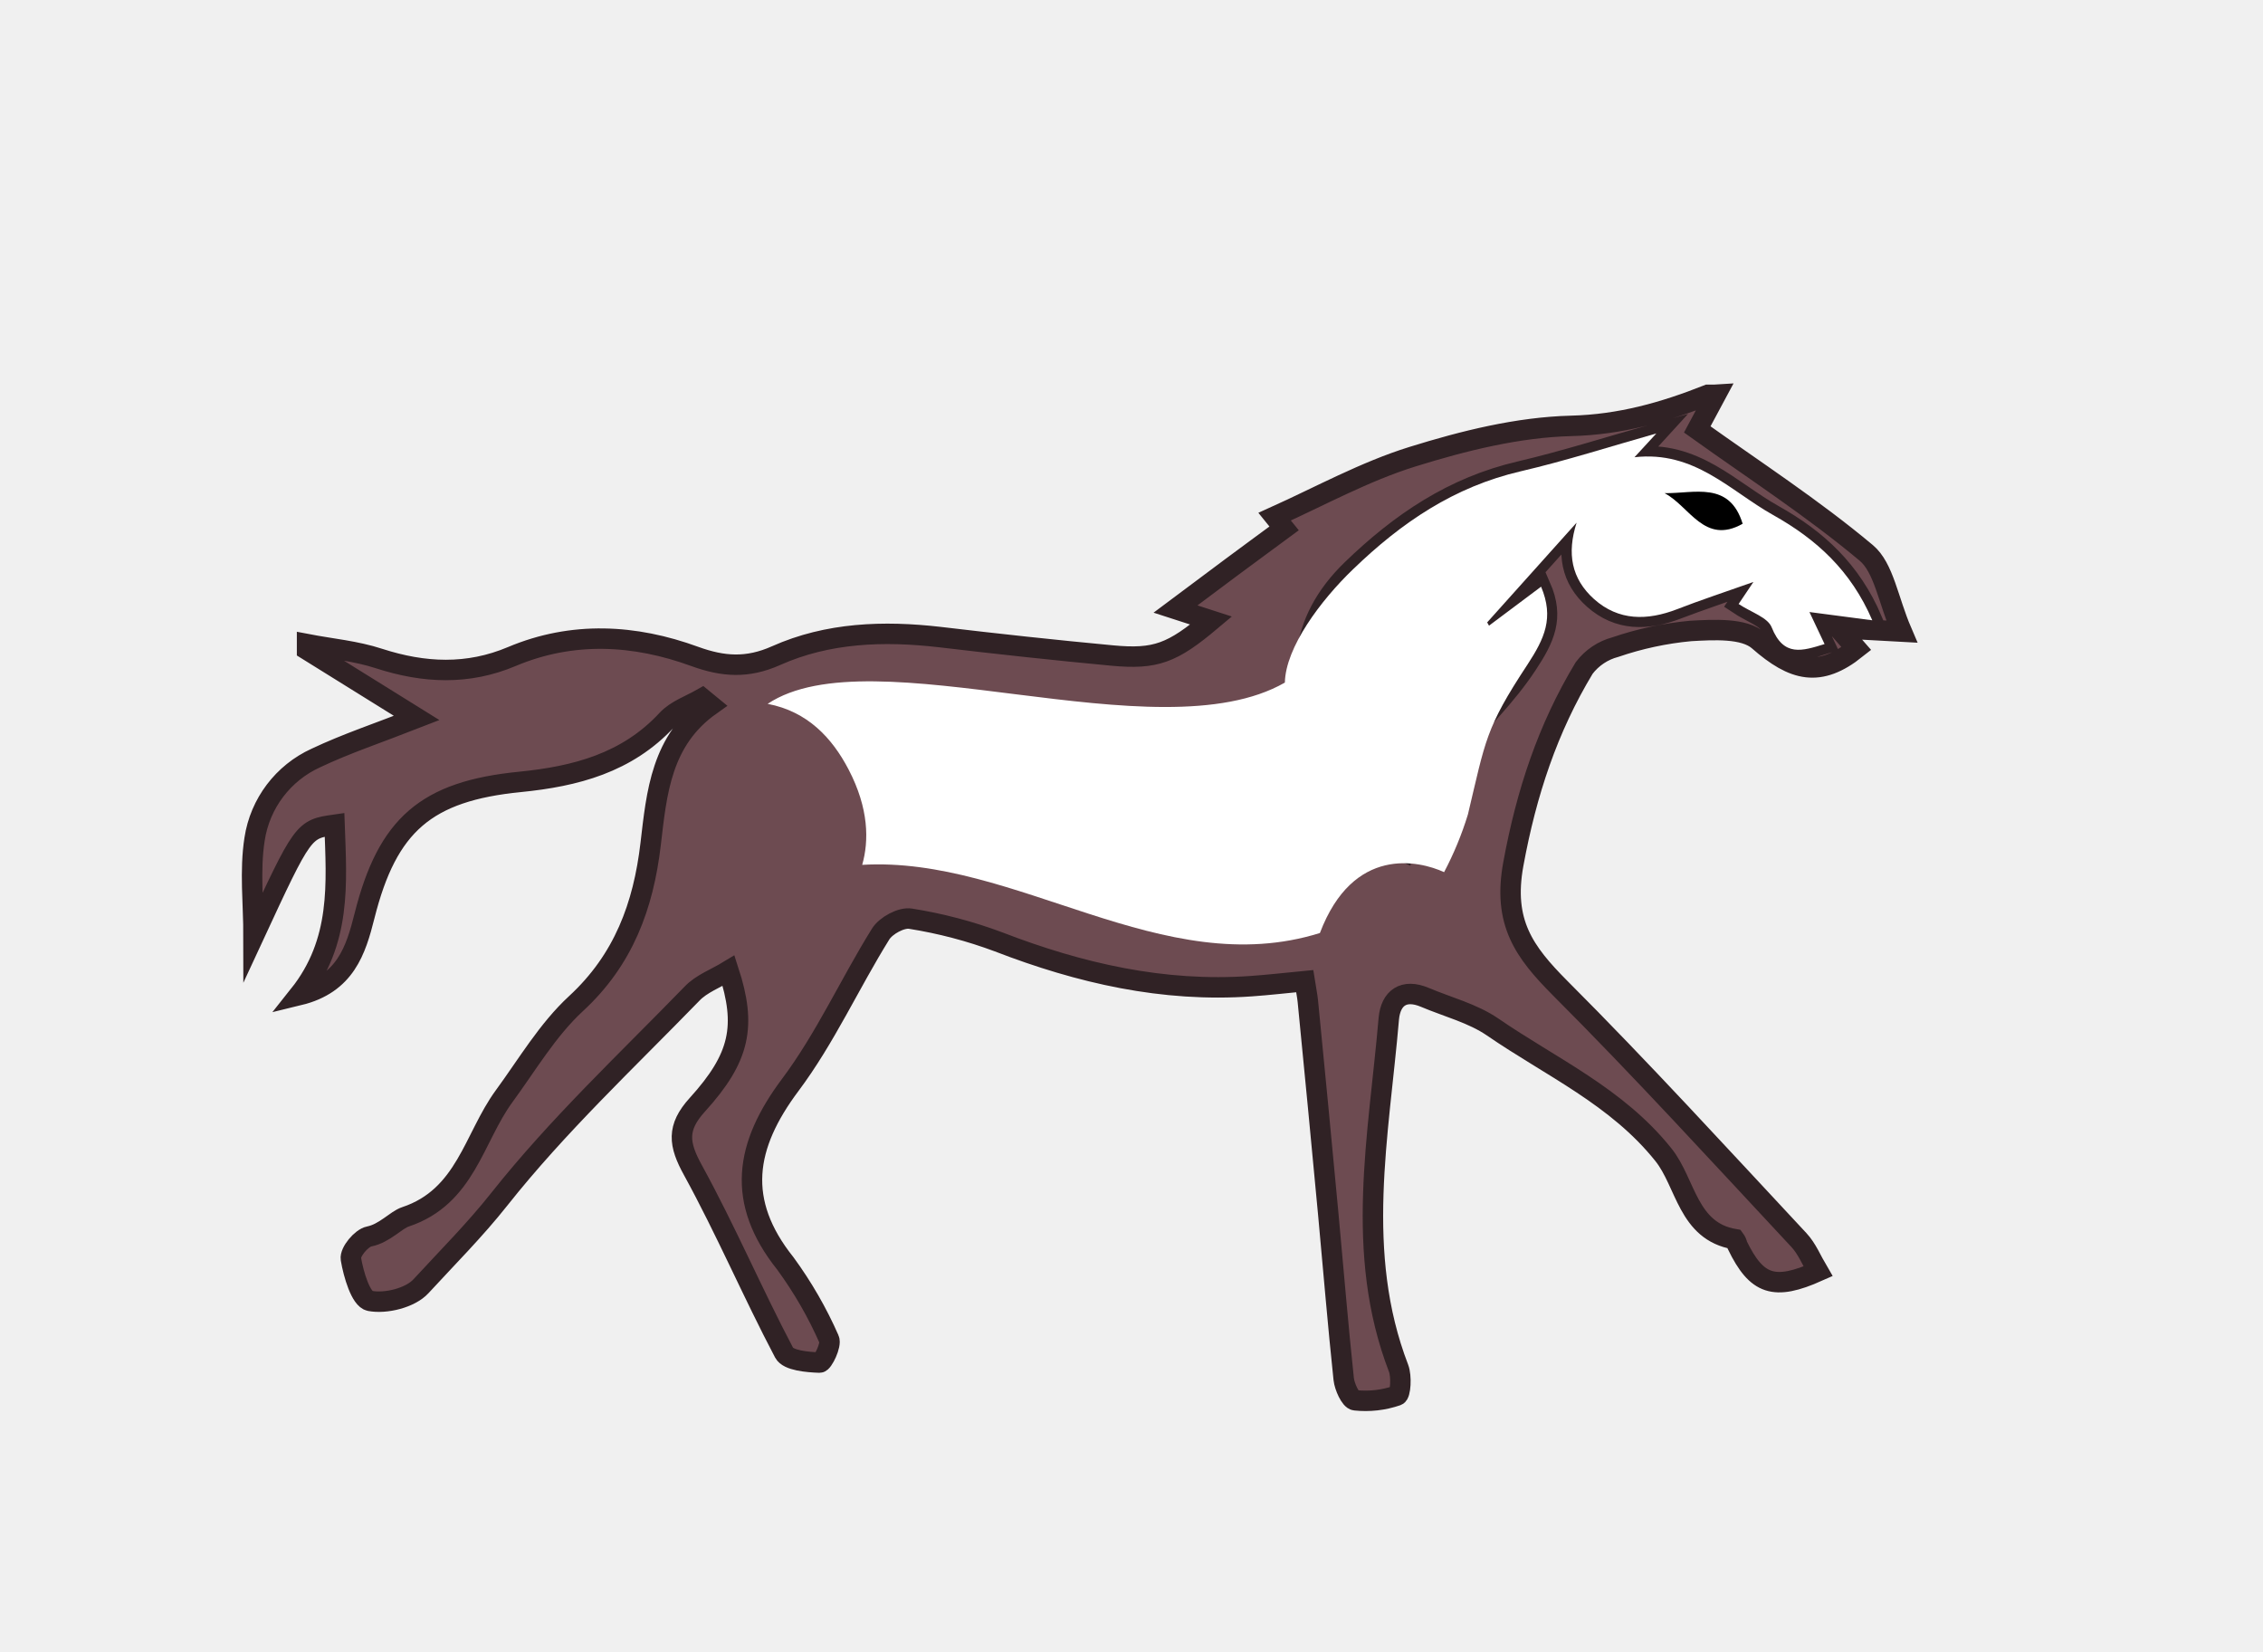
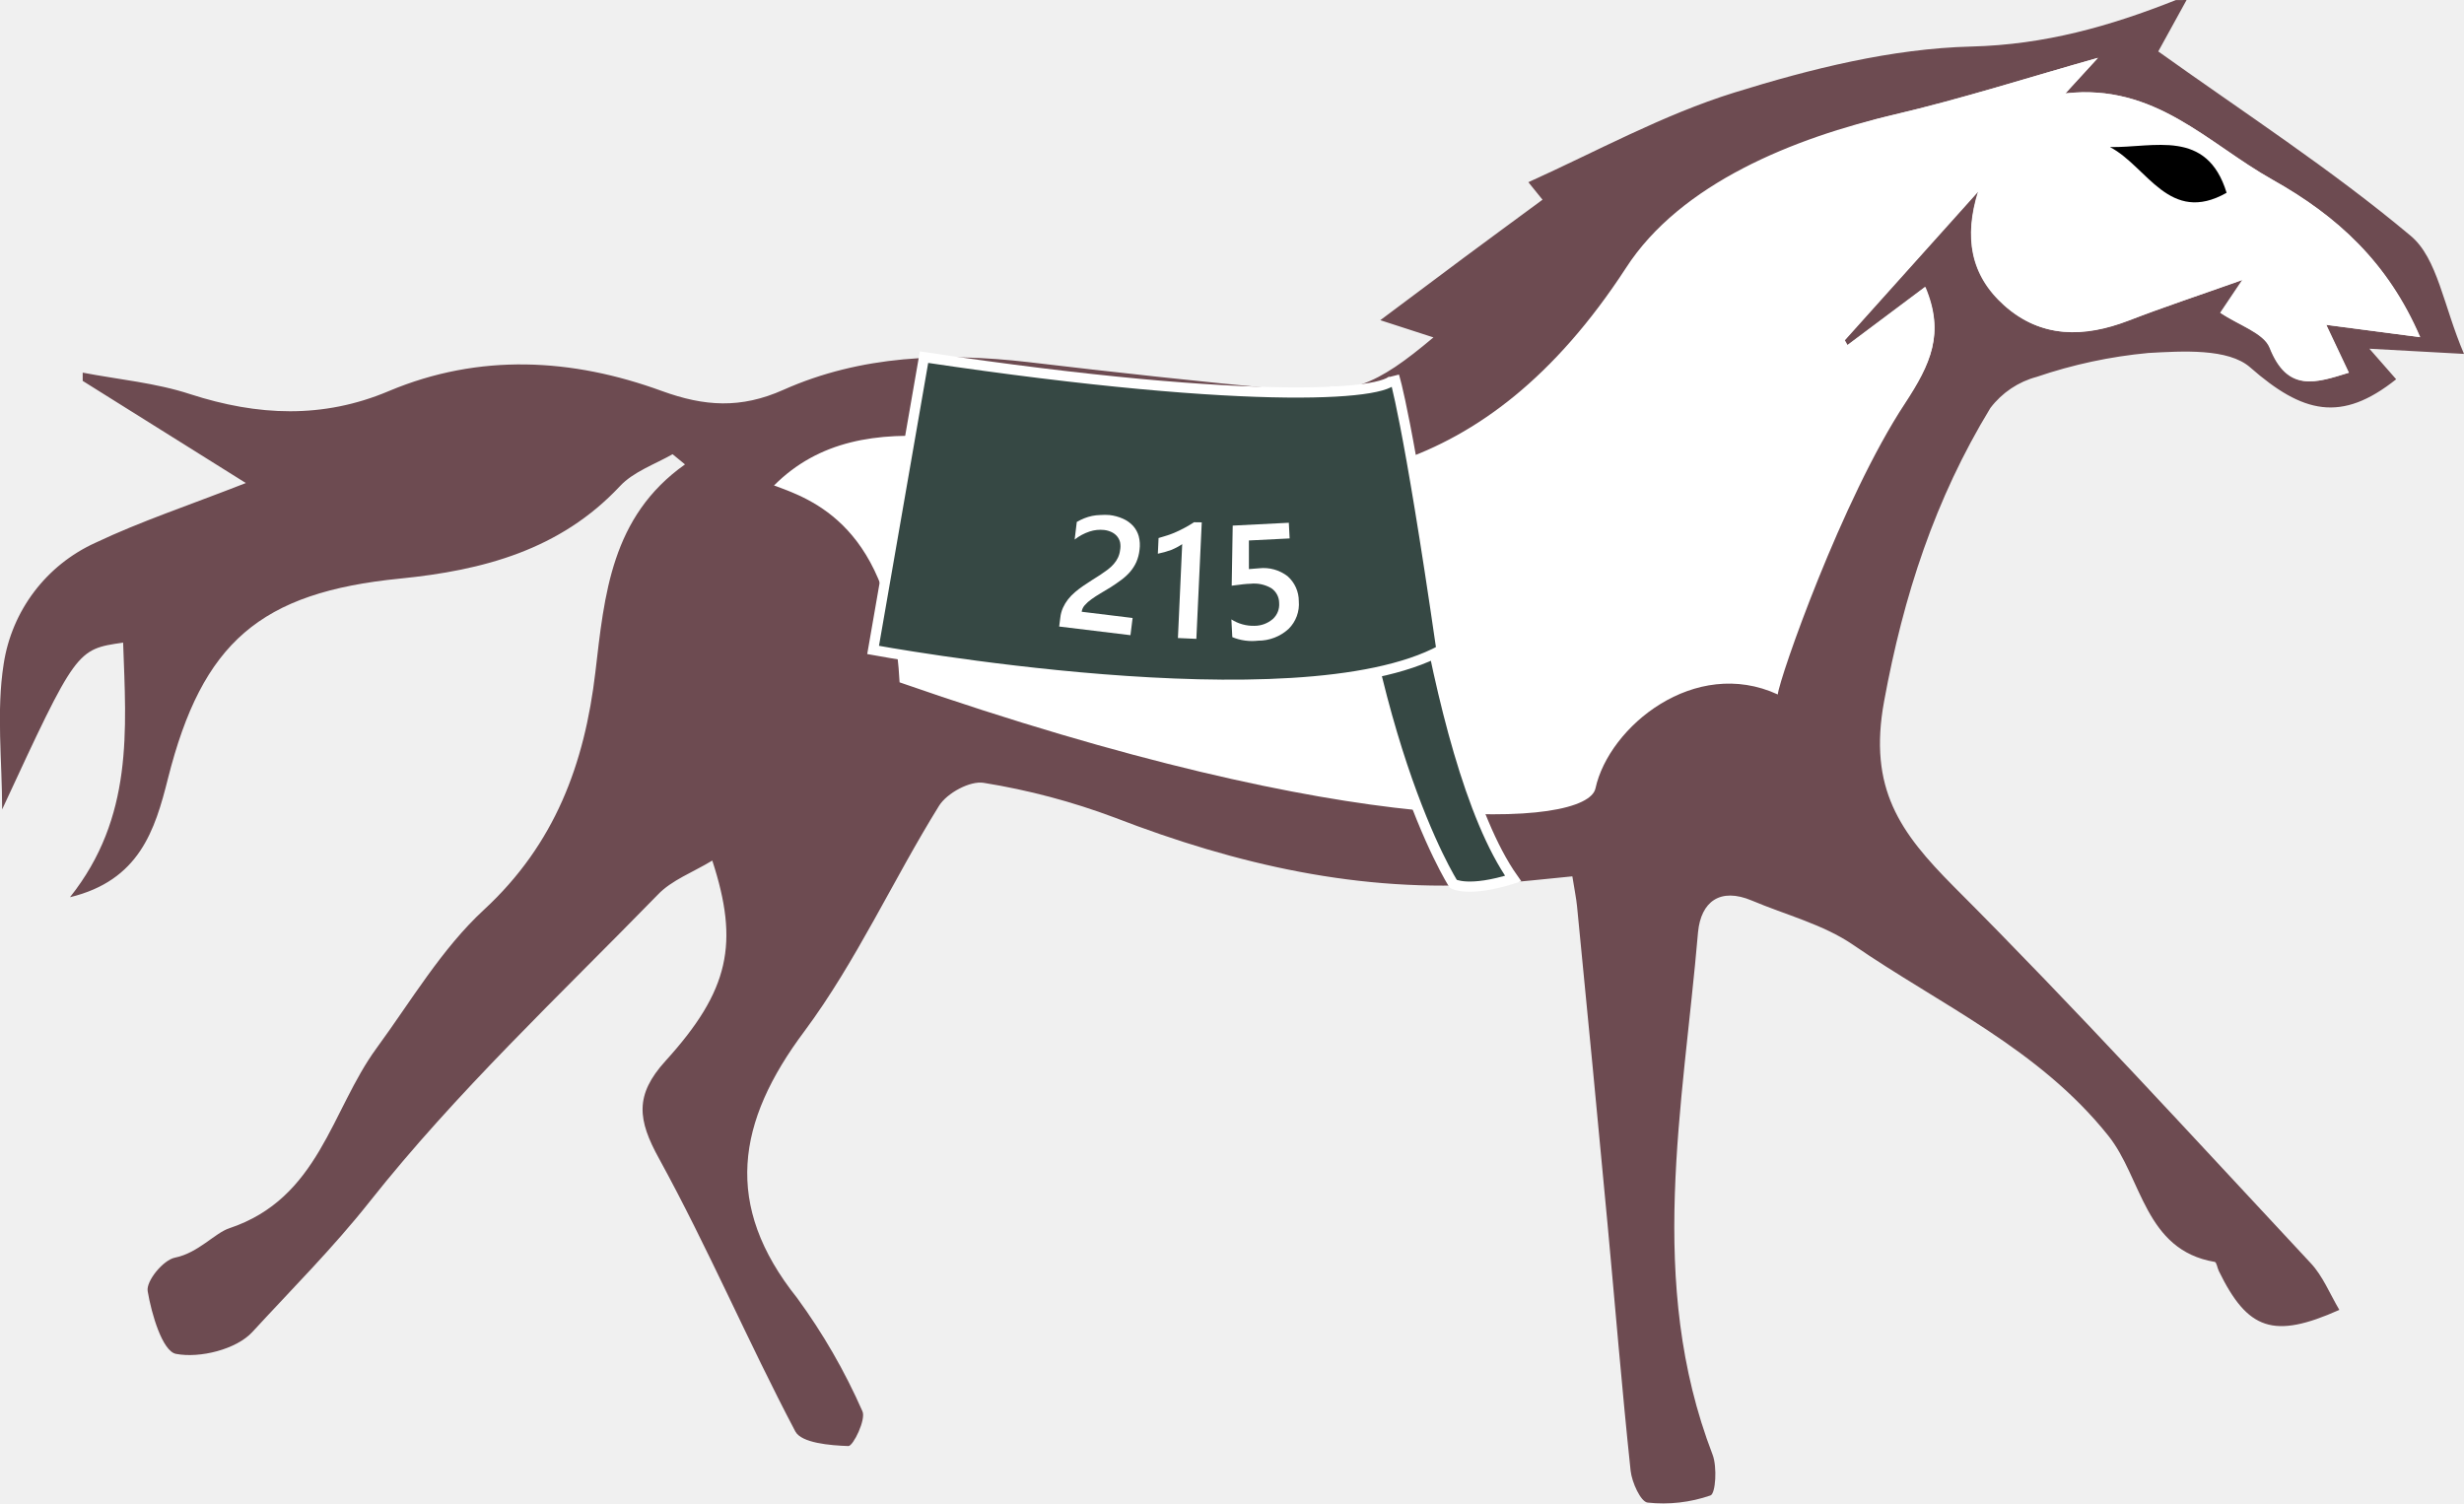
- <svg xmlns="http://www.w3.org/2000/svg" id="Layer_1" data-name="Layer 1" viewBox="0 0 332 242.24">
+ <svg xmlns="http://www.w3.org/2000/svg" viewBox="0 0 241.94 147.59">
  <defs>
-     <style>.cls-1{fill:#6d4b51;stroke:#302225;stroke-miterlimit:10;stroke-width:3px;}.cls-2{fill:#fff;}</style>
+     <style>.cls-1{fill:#6d4b51;}.cls-2{fill:#fff;}.cls-3{fill:#364844;stroke:#fff;stroke-miterlimit:10;}</style>
  </defs>
-   <path class="cls-1" d="M251.73,57.91L249,63c8.39,6,17,11.58,24.79,18.11C276.38,83.28,277,88,279,92.66l-9.29-.51,2.63,3c-5.39,4.3-9.19,3.35-14.34-1.17-2.14-1.88-6.64-1.6-10-1.41a47.62,47.62,0,0,0-11,2.36A8.45,8.45,0,0,0,232.41,98c-5.36,8.87-8.48,18.34-10.39,28.75-1.58,8.59,1.6,12.91,6.82,18.17,12,12,23.46,24.56,35.07,37,1.19,1.27,1.87,3,2.81,4.59-6.45,2.88-9,2-11.84-3.83a2.18,2.18,0,0,0-.39-0.88c-6.91-1.16-7.13-8.24-10.46-12.4-6.84-8.56-16.49-12.84-25.06-18.74-2.92-2-6.6-2.93-9.93-4.34-3.13-1.32-5,.11-5.29,3.1-1.46,17.14-5.09,34.36,1.43,51.31,0.46,1.2.3,3.83-.21,4a14.19,14.19,0,0,1-6.17.7c-0.68-.07-1.55-2-1.67-3.13-0.85-8-1.51-16.1-2.26-24.16q-1.46-15.63-3-31.26c-0.08-.81-0.25-1.6-0.46-2.94-2.72.26-5.29,0.56-7.87,0.74-12.9.91-25.11-1.89-37.07-6.51a66.74,66.74,0,0,0-12.88-3.39c-1.34-.23-3.62,1-4.4,2.26-4.54,7.3-8.12,15.27-13.24,22.11-6.69,8.93-8,17.1-.74,26.2a59.07,59.07,0,0,1,6.42,11.13c0.38,0.79-.91,3.44-1.38,3.42-1.8-.06-4.61-0.3-5.21-1.44-4.65-8.82-8.56-18-13.37-26.77-2.11-3.82-2.43-6.24.63-9.61,6.3-6.94,7.23-11.56,4.59-19.67-1.89,1.15-4,1.92-5.36,3.36-9.61,9.89-19.74,19.38-28.26,30.14-3.6,4.55-7.65,8.59-11.51,12.79-1.57,1.71-5.16,2.6-7.5,2.15-1.33-.26-2.4-3.9-2.78-6.16-0.17-1,1.54-3.07,2.68-3.29,2.28-.46,3.91-2.41,5.32-2.88,8.84-2.94,10-11.56,14.46-17.67,3.4-4.64,6.4-9.77,10.56-13.61,7-6.45,9.89-14.37,10.95-23.38,0.89-7.58,1.54-15.26,8.8-20.4l-1.22-1c-1.75,1-3.86,1.72-5.18,3.15-5.86,6.33-13.43,8.29-21.56,9.1-13.75,1.36-19.44,6.26-22.81,19.64-1.28,5.1-2.82,10-9.62,11.65,6.25-7.85,5.52-16.42,5.22-25-4.59.66-4.59,0.66-11.88,16.38,0-4.77-.58-9.63.15-14.28a15.65,15.65,0,0,1,9-11.9c4.45-2.11,9.16-3.67,14.78-5.87l-16.08-10V94.5c3.54,0.68,7.18,1,10.58,2.12,6.6,2.13,13,2.43,19.48-.31,8.89-3.74,18-3.23,26.83,0,4.16,1.51,7.72,1.75,11.91-.12,7.62-3.4,15.8-3.67,24-2.73,8.43,1,16.87,1.92,25.32,2.71,6.39,0.6,8.83-.35,14.51-5.13l-5.22-1.69c2.91-2.17,5.53-4.14,8.16-6.1s5.08-3.74,7.77-5.73l-1.39-1.72c6.65-3,13.21-6.62,20.22-8.8,7.53-2.34,15.46-4.32,23.27-4.52,7.23-.18,13.62-2,20.08-4.56h1ZM243,63.59c-6.72,1.89-13.32,4-20.05,5.58-9.75,2.27-17.49,7.5-24.61,14.38-8.05,7.79-8.13,16.47-4.55,26a43.22,43.22,0,0,0,2.65,5.86c4,7.18,1,5.62,9.19,9.36,0.15-1.56,1.62-.39,1.75-1.5,1.27-11.18,10.46-16.38,16.65-25.77,2.54-3.85,4-6.86,2-11.43l-7.64,5.72-0.27-.48,13.13-14.64c-1.39,4.52-.76,8.25,2.56,11.21,3.62,3.22,7.82,3.15,12.17,1.49,3.38-1.29,6.82-2.43,11.21-4l-2.17,3.23c1.83,1.23,4.27,2,4.85,3.43,1.73,4.4,4.49,3.5,7.76,2.45l-2.22-4.7L274.68,91c-3.14-7.33-8.08-11.86-14.5-15.46s-11.55-9.49-20.35-8.48Z" />
-   <path class="cls-2" d="M243,63.59l-3.21,3.49c8.81-1,14,4.92,20.35,8.48S271.54,83.7,274.68,91l-9.22-1.21,2.22,4.7c-3.27,1-6,1.94-7.76-2.45-0.58-1.47-3-2.2-4.85-3.43l2.17-3.23c-4.38,1.55-7.82,2.68-11.21,4-4.35,1.67-8.55,1.74-12.17-1.49-3.33-3-4-6.69-2.56-11.21L218.18,91.31l0.27,0.48,7.64-5.72c1.92,4.57.51,7.59-2,11.43-6.19,9.39-6.13,11.08-8.74,22a48.58,48.58,0,0,1-3.49,8.45c-3.66-1.68-13.33-3.94-18.22,8.93-23.15,7.23-44.61-11.33-67.15-10,1-3.5,1-8.25-2-14-2.41-4.61-6-8.5-11.87-9.62,15.36-10.25,57.13,7.63,75.88-3.12,0.11-5.17,5.24-12.05,10-16.62,7.12-6.88,14.86-12.12,24.61-14.38C229.72,67.6,236.32,65.48,243,63.59Zm1.17,8.76c3.67,1.92,5.84,7.68,11.45,4.49C253.72,70.51,248.51,72.42,244.21,72.35Z" />
-   <path d="M244.21,72.35c4.31,0.08,9.51-1.84,11.45,4.49C250.05,80,247.87,74.26,244.21,72.35Z" />
+   <g id="Layer_2" data-name="Layer 2">
+     <g id="Layer_1-2" data-name="Layer 1">
+       <path class="cls-1" d="M214.7,0l-2.78,5.05c8.39,6,17,11.58,24.79,18.11,2.64,2.21,3.21,6.88,5.23,11.59l-9.29-.51,2.63,3c-5.39,4.3-9.19,3.35-14.34-1.17-2.14-1.88-6.64-1.6-10-1.41A47.62,47.62,0,0,0,200,37a8.45,8.45,0,0,0-4.57,3.07C190,49,186.91,58.45,185,68.86c-1.58,8.59,1.6,12.91,6.82,18.17,12,12,23.46,24.56,35.07,37,1.19,1.27,1.87,3,2.81,4.59-6.45,2.88-9,2-11.84-3.83-.14-.3-.22-.85-.39-.88-6.91-1.16-7.13-8.24-10.46-12.4-6.84-8.56-16.49-12.84-25.06-18.74-2.92-2-6.6-2.93-9.93-4.34-3.13-1.32-5,.11-5.29,3.1-1.46,17.14-5.09,34.36,1.43,51.31.46,1.2.3,3.83-.21,4a14.19,14.19,0,0,1-6.17.7c-.68-.07-1.55-2-1.67-3.13-.85-8-1.51-16.1-2.26-24.16q-1.46-15.63-3-31.26c-.08-.81-.25-1.6-.46-2.94-2.72.26-5.29.56-7.87.74-12.9.91-25.11-1.89-37.07-6.51A66.74,66.74,0,0,0,96.6,76.87c-1.34-.23-3.62,1-4.4,2.26C87.67,86.43,84.08,94.4,79,101.24c-6.69,8.93-8,17.1-.74,26.2a59.07,59.07,0,0,1,6.42,11.13c.38.79-.91,3.44-1.38,3.42-1.8-.06-4.61-.3-5.21-1.44-4.65-8.82-8.56-18-13.37-26.77-2.11-3.82-2.43-6.24.63-9.61,6.3-6.94,7.23-11.56,4.59-19.67-1.89,1.15-4,1.92-5.36,3.36C54.94,97.75,44.81,107.24,36.29,118c-3.6,4.55-7.65,8.59-11.51,12.79-1.57,1.71-5.16,2.6-7.5,2.15-1.33-.26-2.4-3.9-2.78-6.16-.17-1,1.54-3.07,2.68-3.29,2.28-.46,3.91-2.41,5.32-2.88,8.84-2.94,10-11.56,14.46-17.67,3.4-4.64,6.4-9.77,10.56-13.61C54.5,82.88,57.4,75,58.46,66c.89-7.58,1.54-15.26,8.8-20.4l-1.22-1c-1.75,1-3.86,1.72-5.18,3.15C55,54,47.43,56,39.3,56.81c-13.75,1.36-19.44,6.26-22.81,19.64-1.28,5.1-2.82,10-9.62,11.65,6.25-7.85,5.52-16.42,5.22-25-4.59.66-4.59.66-11.88,16.38,0-4.77-.58-9.63.15-14.28a15.65,15.65,0,0,1,9-11.9c4.45-2.11,9.16-3.67,14.78-5.87L8.12,37.4v-.81c3.54.68,7.18,1,10.58,2.12,6.6,2.13,13,2.43,19.48-.31,8.89-3.74,18-3.23,26.83,0,4.16,1.51,7.72,1.75,11.91-.12,7.62-3.4,15.8-3.67,24-2.73,8.43,1,16.87,1.92,25.32,2.71,6.39.6,8.83-.35,14.51-5.13l-5.22-1.69c2.91-2.17,5.53-4.14,8.16-6.1s5.08-3.74,7.77-5.73l-1.39-1.72c6.65-3,13.21-6.62,20.22-8.8,7.53-2.34,15.46-4.32,23.27-4.52,7.23-.18,13.62-2,20.08-4.56ZM206,5.68c-6.72,1.89-13.32,4-20.05,5.58-9.75,2.27-17.49,7.5-24.61,14.38-8.05,7.79-8.13,16.47-4.55,26a43.22,43.22,0,0,0,2.65,5.86c4,7.18,2.71,1.74,10.85,5.49.15-1.56,4.33,0,6-4.67C180.09,47.74,180.85,49,187,39.61c2.54-3.85,4-6.86,2-11.43l-7.64,5.72-.27-.48,13.13-14.64c-1.39,4.52-.76,8.25,2.56,11.21,3.62,3.22,7.82,3.15,12.17,1.49,3.38-1.29,6.82-2.43,11.21-4l-2.17,3.23c1.83,1.23,4.27,2,4.85,3.43,1.73,4.4,4.49,3.5,7.76,2.45l-2.22-4.7,9.22,1.21c-3.14-7.33-8.08-11.86-14.5-15.46S211.61,8.17,202.8,9.17Z" />
+       <path class="cls-2" d="M206,5.68,202.8,9.17c8.81-1,14,4.92,20.35,8.48s11.35,8.13,14.5,15.46l-9.22-1.21,2.22,4.7c-3.27,1-6,1.94-7.76-2.45-.58-1.47-3-2.2-4.85-3.43l2.17-3.23c-4.38,1.55-7.82,2.68-11.21,4-4.35,1.67-8.55,1.74-12.17-1.49-3.33-3-4-6.69-2.56-11.21L181.15,33.41l.27.48,7.64-5.72c1.92,4.57.51,7.59-2,11.43-6.19,9.39-12.35,27-12.5,28.59-8.14-3.75-16.57,3.14-17.9,9.22-.85,3.89-23.33,5.26-68.33-10.41C87.53,51.65,79.64,49,76,47.67,93.64,30,131.6,69.36,159.64,26.33,165,18,176.21,13.52,186,11.26,192.69,9.7,199.29,7.57,206,5.68Zm1.17,8.76c3.67,1.92,5.84,7.68,11.45,4.49C216.69,12.6,211.48,14.52,207.18,14.44Z" />
+       <path d="M207.18,14.44c4.31.08,9.51-1.84,11.45,4.49C213,22.11,210.84,16.35,207.18,14.44Z" />
+     </g>
+     <g id="Layer_2-2" data-name="Layer 2">
+       <path class="cls-3" d="M137.05,38.66s3.14,35.72,11.53,47.61c-4.39,1.39-5.88.52-5.88.52S133.2,72,131.14,38.44Z" />
+       <path class="cls-3" d="M90.73,35.07l-5,28.75s41.63,7.69,55.81,0c-3.33-23-4.65-26.88-4.65-26.88C137.2,38.76,123.7,40,90.73,35.07Z" />
+     </g>
+     <g id="Text_Outline" data-name="Text Outline">
+       <path class="cls-2" d="M111,62.37l-7-.85.11-.86a3.25,3.25,0,0,1,.27-1,4,4,0,0,1,.5-.82,4.84,4.84,0,0,1,.68-.7,10,10,0,0,1,.8-.61q.42-.29.85-.56l.85-.54q.39-.26.72-.51a4,4,0,0,0,.58-.54,2.75,2.75,0,0,0,.41-.62,2.35,2.35,0,0,0,.21-.73,2,2,0,0,0,0-.79,1.51,1.51,0,0,0-.31-.6,1.65,1.65,0,0,0-.54-.4,2.3,2.3,0,0,0-.71-.2,3.39,3.39,0,0,0-1.43.15,4.78,4.78,0,0,0-1.47.79l.21-1.73a5.78,5.78,0,0,1,.74-.36,4.8,4.8,0,0,1,.76-.23,4.5,4.5,0,0,1,.81-.09,5.91,5.91,0,0,1,.88,0,4.46,4.46,0,0,1,1.34.36,3,3,0,0,1,1,.71,2.57,2.57,0,0,1,.55,1,3.44,3.44,0,0,1,.08,1.35,4.14,4.14,0,0,1-.31,1.19,4,4,0,0,1-.6.95,5.25,5.25,0,0,1-.85.79q-.48.36-1.07.74l-1,.6q-.49.29-.89.58a3.76,3.76,0,0,0-.66.59,1.19,1.19,0,0,0-.3.64v0l5,.61Z" />
+       <path class="cls-2" d="M118,51.29l-.53,11.44-1.81-.08.42-9.22A5.8,5.8,0,0,1,115,54a8.74,8.74,0,0,1-1.31.37l.07-1.54.89-.27q.43-.14.85-.33t.85-.42q.43-.23.89-.53Z" />
+       <path class="cls-2" d="M121,62.56l-.09-1.74a4,4,0,0,0,2.27.63,2.76,2.76,0,0,0,1.8-.67,1.92,1.92,0,0,0,.62-1.58,1.75,1.75,0,0,0-.78-1.45,3.33,3.33,0,0,0-2.05-.43q-.45,0-1.83.19l.1-5.9,5.51-.28.08,1.54-4,.2,0,2.81,1-.08a3.87,3.87,0,0,1,2.8.78,3.26,3.26,0,0,1,1.1,2.45,3.42,3.42,0,0,1-1,2.72,4.41,4.41,0,0,1-3,1.16A5.06,5.06,0,0,1,121,62.56Z" />
+     </g>
+   </g>
</svg>
